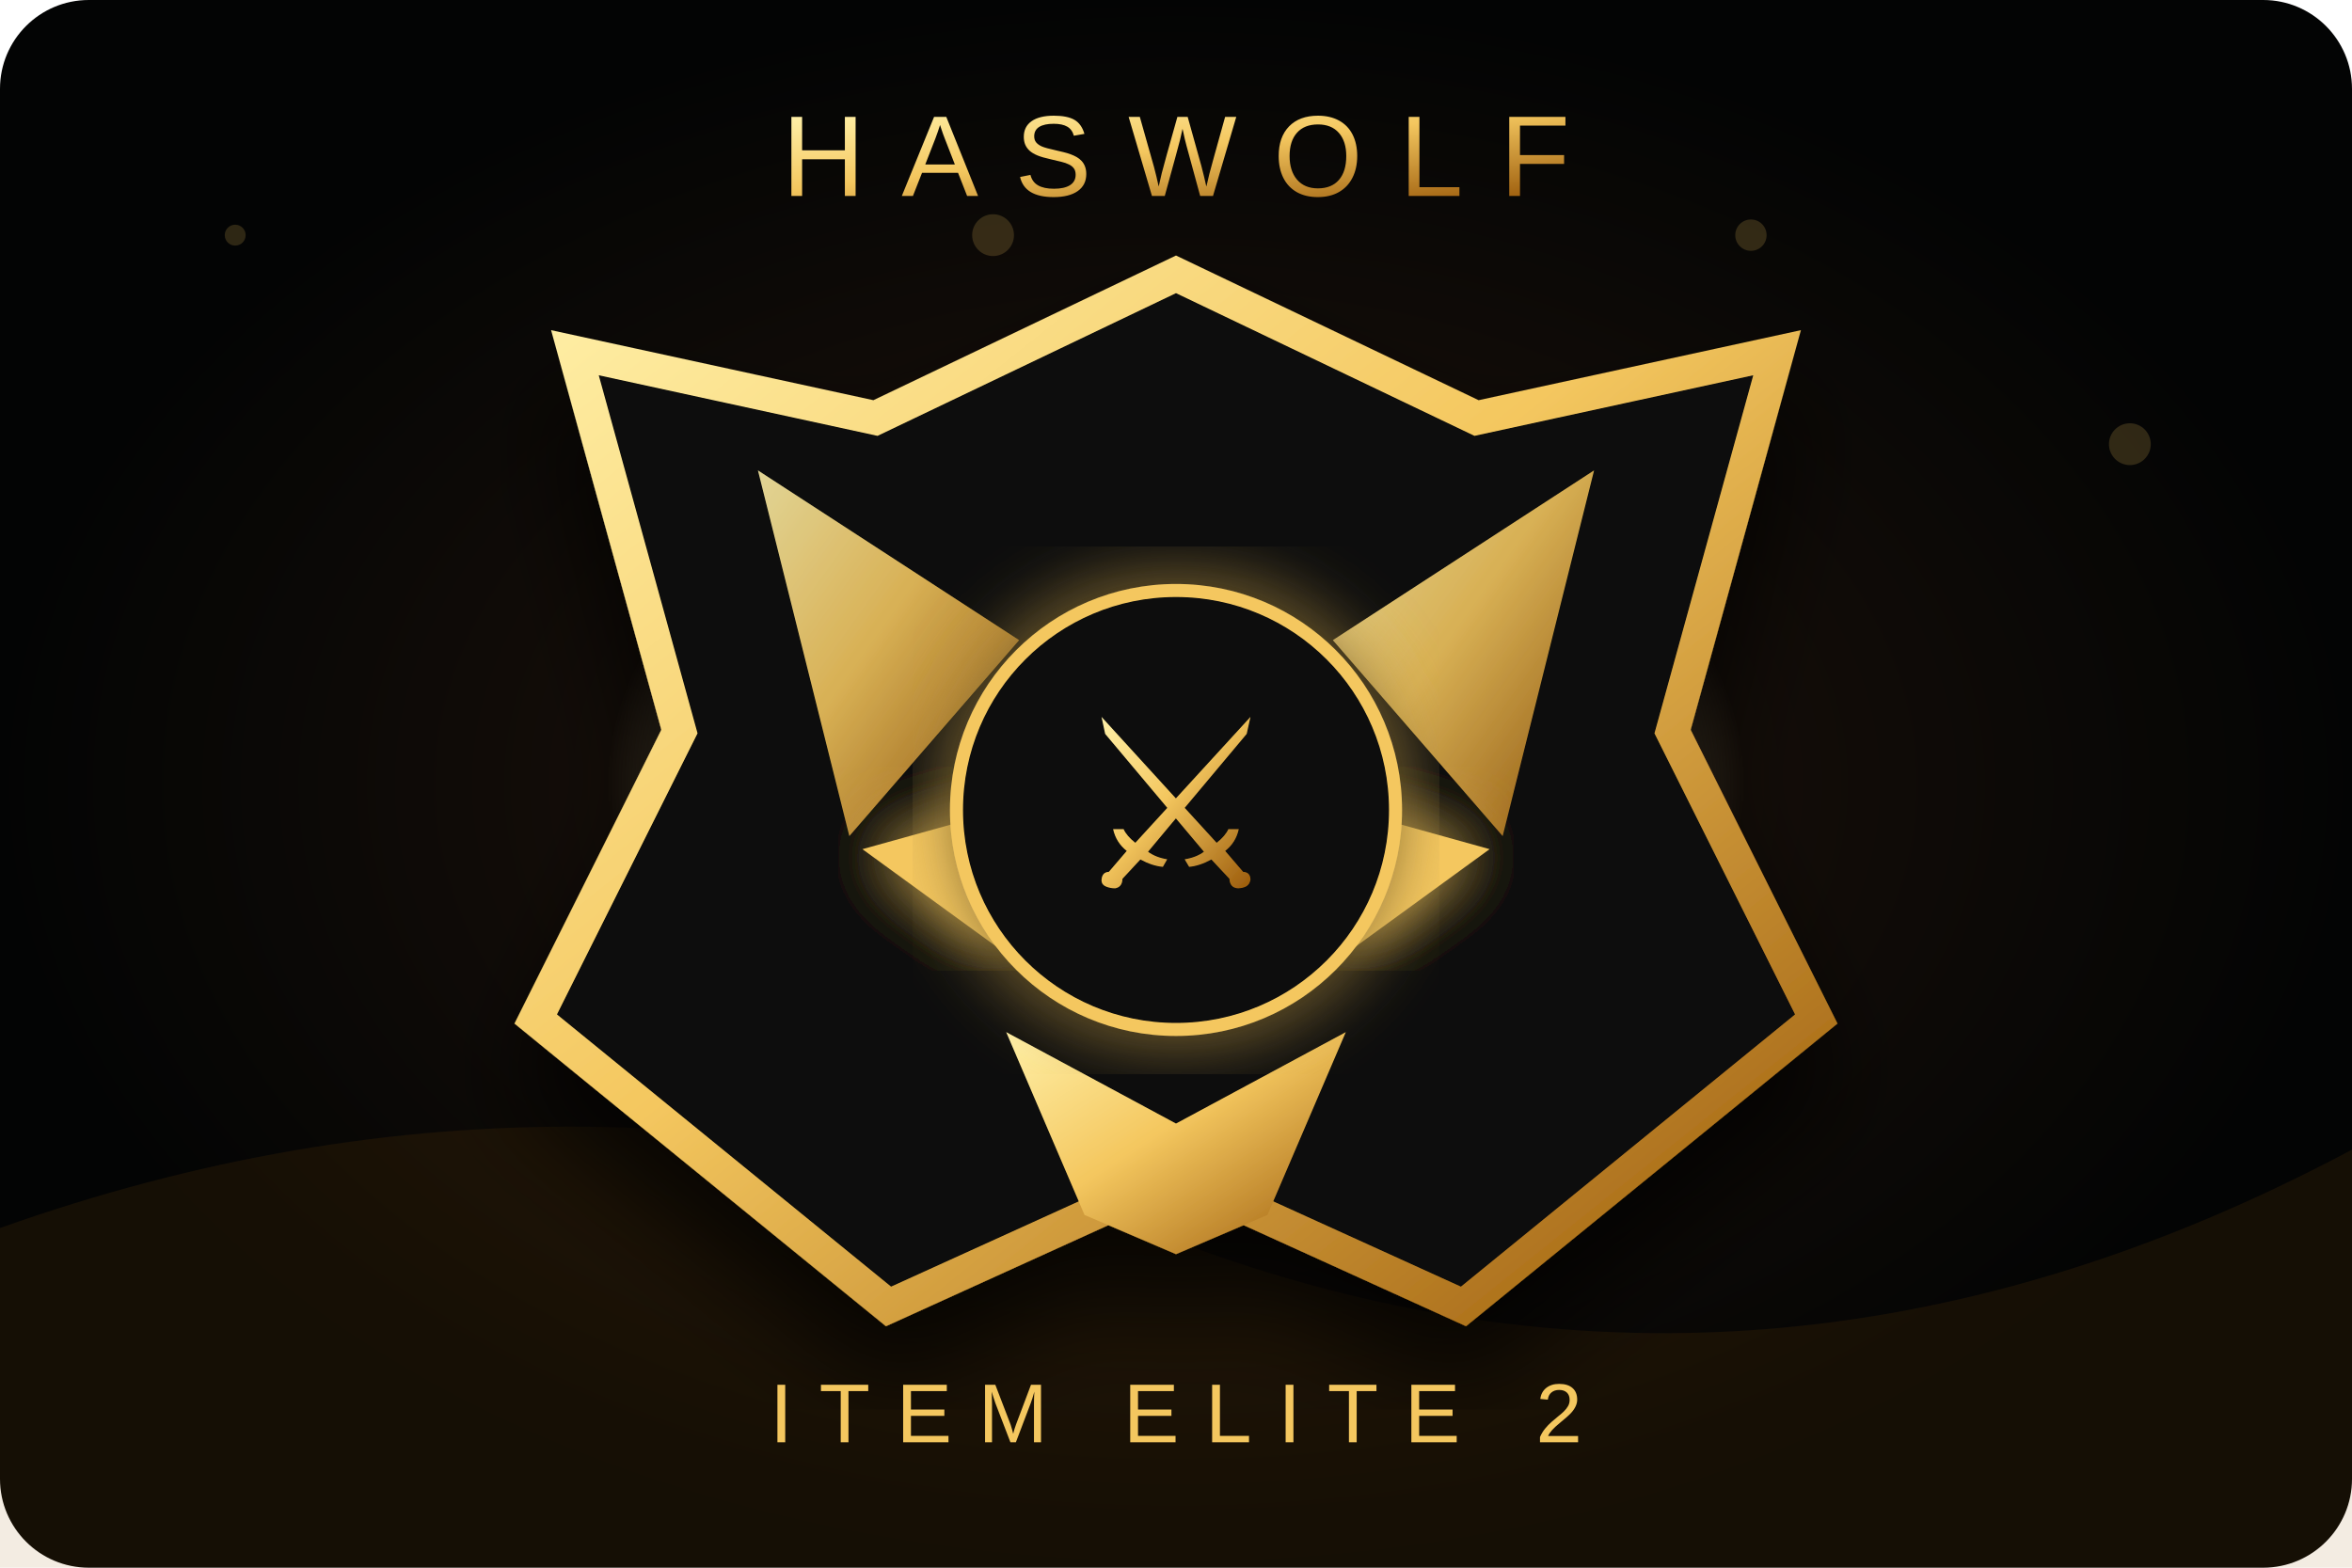
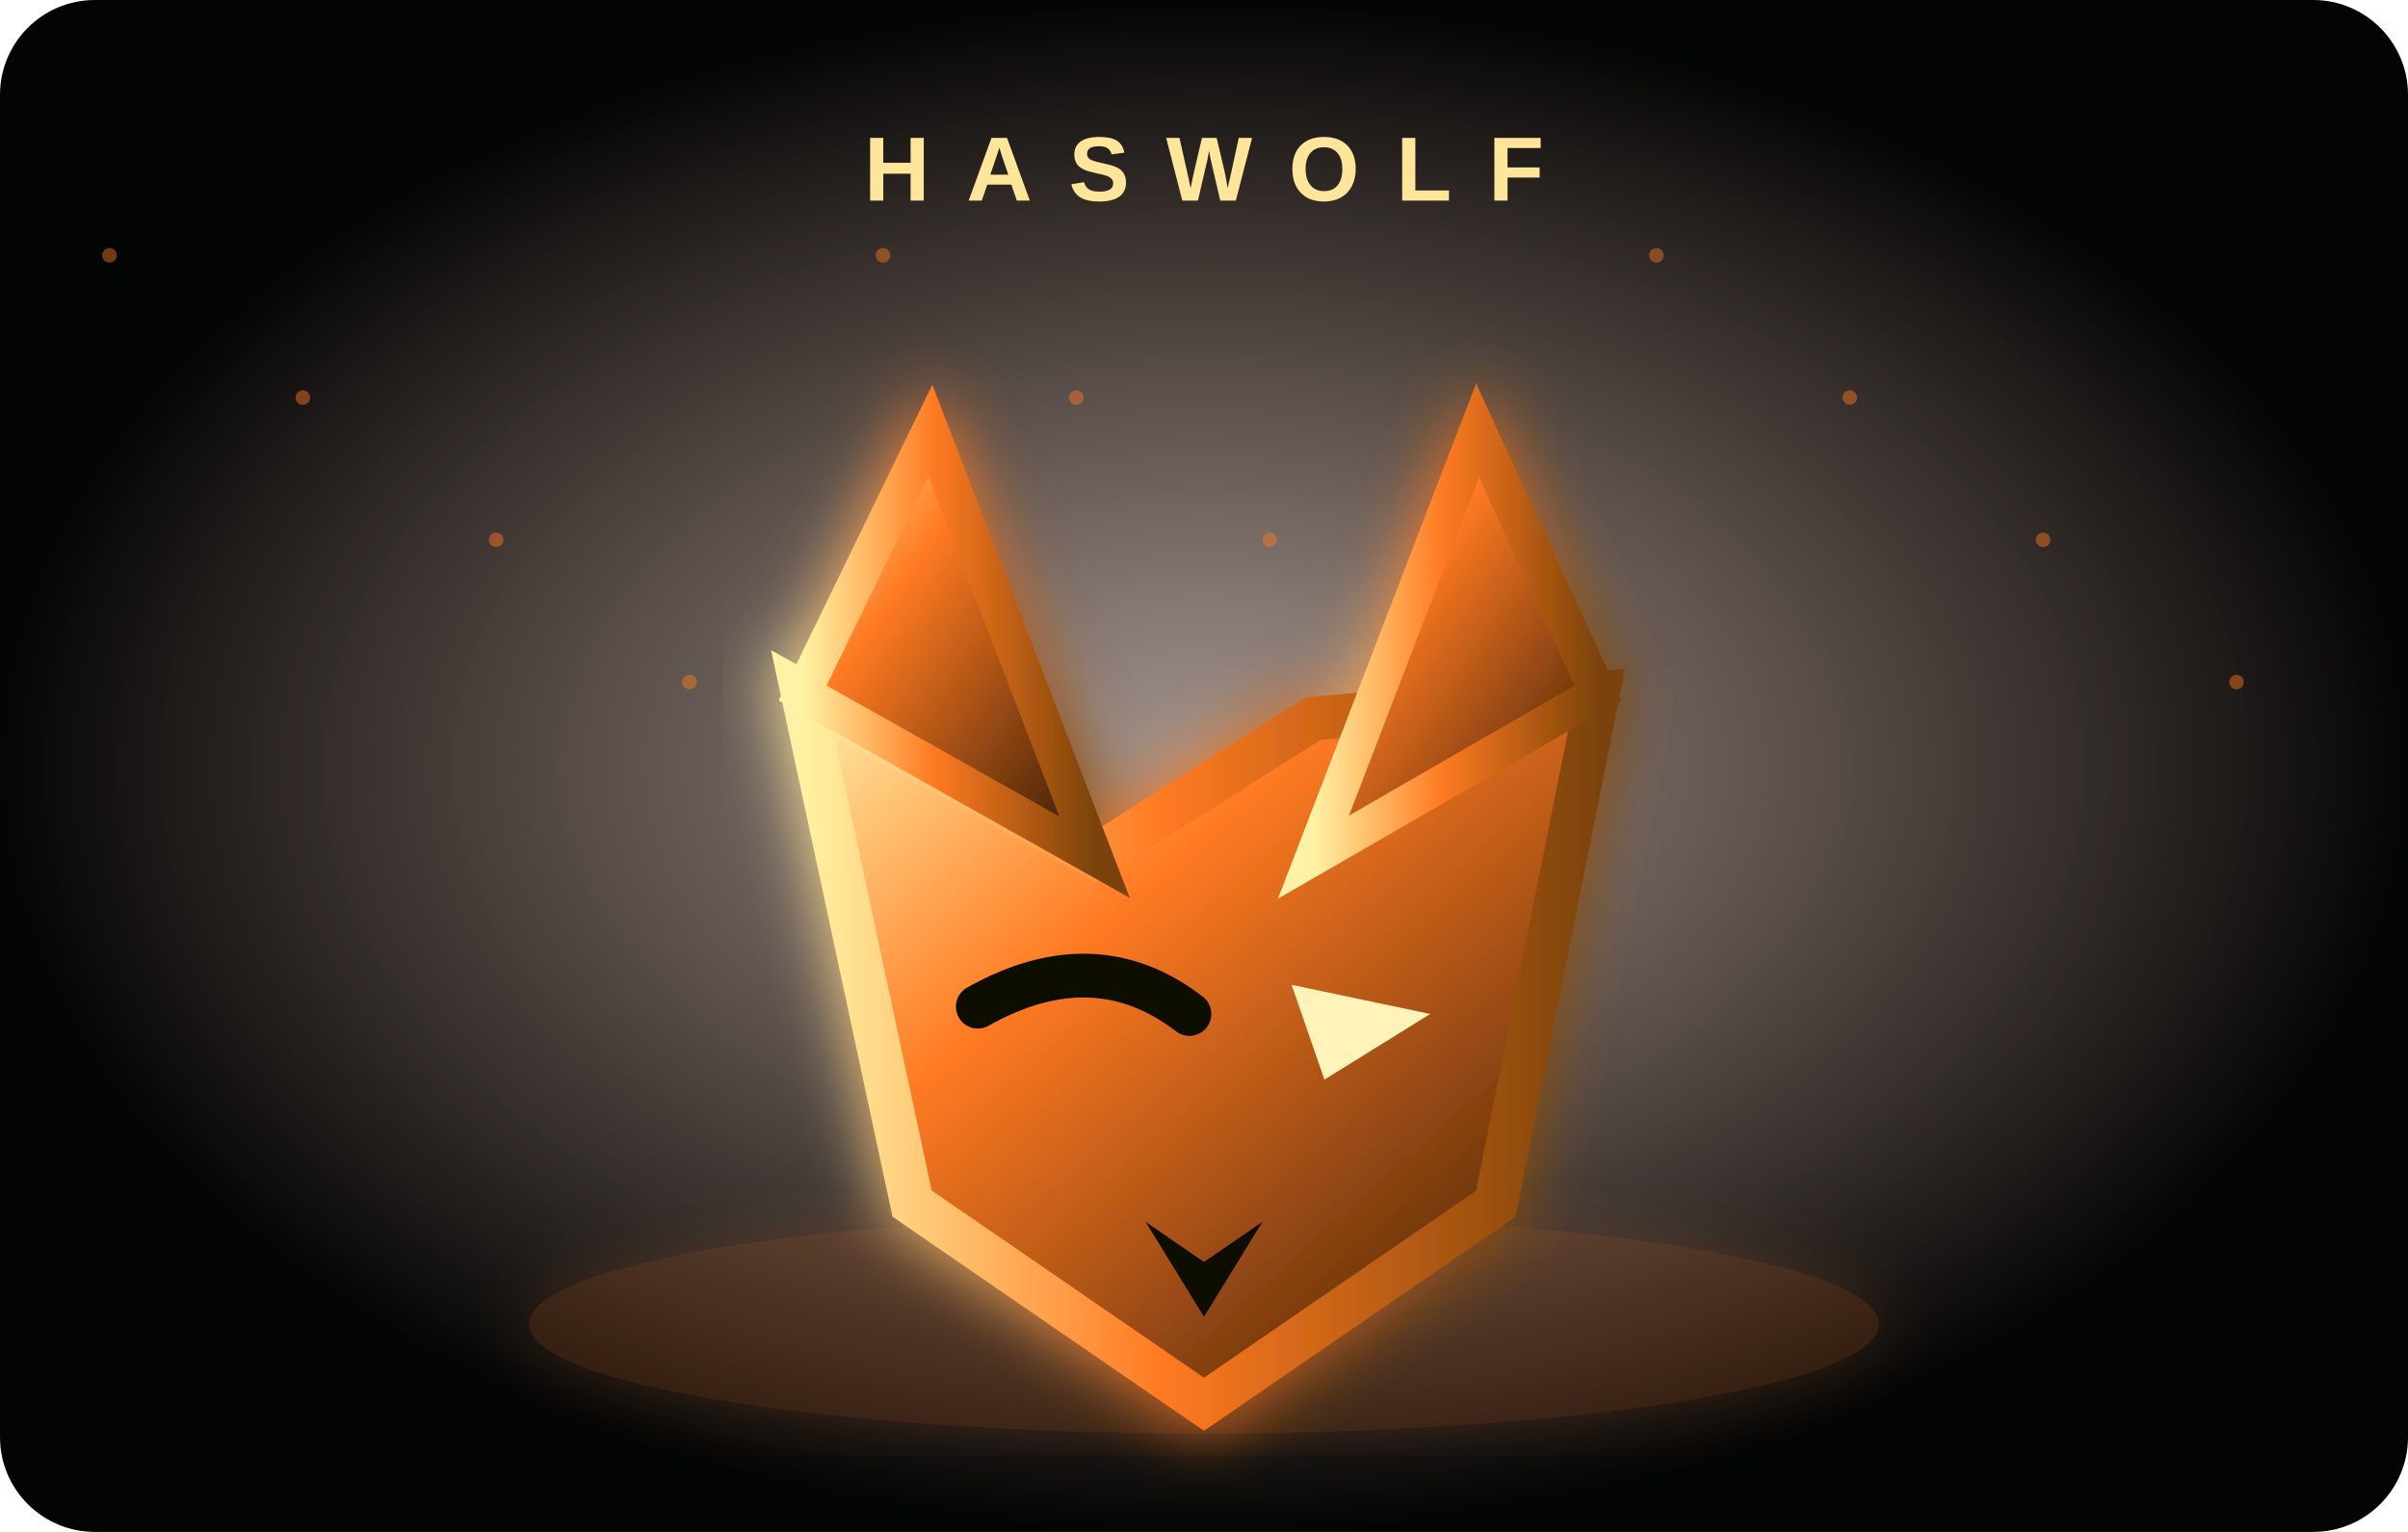
- <svg xmlns="http://www.w3.org/2000/svg" viewBox="0 0 900 600">
+ <svg xmlns="http://www.w3.org/2000/svg" viewBox="0 0 660 420">
  <defs>
    <radialGradient id="bg">
-       <stop stop-color="#f4c75f" stop-opacity=".34" />
-       <stop offset=".48" stop-color="#130d08" />
+       <stop stop-color="#321205" stop-opacity=".45" />
      <stop offset="1" stop-color="#030404" />
    </radialGradient>
-     <linearGradient id="gold" x2="1" y2="1">
+     <linearGradient id="fur" x1="0" y1="0" x2="1" y2="1">
      <stop stop-color="#fff0a8" />
-       <stop offset=".45" stop-color="#f4c75f" />
-       <stop offset="1" stop-color="#9b5b0b" />
+       <stop offset=".35" stop-color="#ff7a22" />
+       <stop offset="1" stop-color="#2b1604" />
+     </linearGradient>
+     <linearGradient id="gold">
+       <stop stop-color="#fff2a4" />
+       <stop offset=".45" stop-color="#ff7a22" />
+       <stop offset="1" stop-color="#7b4308" />
    </linearGradient>
    <filter id="glow">
-       <feGaussianBlur stdDeviation="14" result="b" />
+       <feGaussianBlur stdDeviation="9" result="b" />
      <feMerge>
        <feMergeNode in="b" />
        <feMergeNode in="SourceGraphic" />
      </feMerge>
    </filter>
-     <filter id="shadow">
-       <feDropShadow dx="0" dy="25" stdDeviation="18" flood-opacity=".75" />
-     </filter>
  </defs>
-   <rect width="900" height="600" rx="34" fill="url(#bg)" />
-   <path d="M0 470 Q225 390 450 475T900 440V600H0Z" fill="#9b5b0b" opacity=".12" />
-   <g opacity=".18" fill="#f4c75f">
-     <circle cx="90" cy="90" r="4" />
-     <circle cx="235" cy="170" r="6" />
-     <circle cx="380" cy="90" r="8" />
-     <circle cx="525" cy="170" r="4" />
-     <circle cx="670" cy="90" r="6" />
-     <circle cx="815" cy="170" r="8" />
+   <rect width="660" height="420" rx="26" fill="url(#bg)" />
+   <g opacity=".45">
+     <circle cx="30" cy="70" r="2" fill="#ff7a22" />
+     <circle cx="83" cy="109" r="2" fill="#ff7a22" />
+     <circle cx="136" cy="148" r="2" fill="#ff7a22" />
+     <circle cx="189" cy="187" r="2" fill="#ff7a22" />
+     <circle cx="242" cy="70" r="2" fill="#ff7a22" />
+     <circle cx="295" cy="109" r="2" fill="#ff7a22" />
+     <circle cx="348" cy="148" r="2" fill="#ff7a22" />
+     <circle cx="401" cy="187" r="2" fill="#ff7a22" />
+     <circle cx="454" cy="70" r="2" fill="#ff7a22" />
+     <circle cx="507" cy="109" r="2" fill="#ff7a22" />
+     <circle cx="560" cy="148" r="2" fill="#ff7a22" />
+     <circle cx="613" cy="187" r="2" fill="#ff7a22" />
  </g>
-   <g filter="url(#shadow)">
-     <path d="M450 105 565 160 680 135 640 280 695 390 560 500 450 450 340 500 205 390 260 280 220 135 335 160Z" fill="#070808" stroke="url(#gold)" stroke-width="13" />
-     <path d="M290 180 390 245 325 320Z" fill="url(#gold)" opacity=".88" />
-     <path d="M610 180 510 245 575 320Z" fill="url(#gold)" opacity=".88" />
-     <path d="M330 325 420 300 385 365Z" fill="#f4c75f" filter="url(#glow)" />
-     <path d="M570 325 480 300 515 365Z" fill="#f4c75f" filter="url(#glow)" />
-     <path d="M385 395 450 430 515 395 485 465 450 480 415 465Z" fill="url(#gold)" />
+   <text x="330" y="55" text-anchor="middle" fill="#ffe59a" font-family="Arial" font-size="25" font-weight="900" letter-spacing="10">HASWOLF</text>
+   <ellipse cx="330" cy="363" rx="185" ry="30" fill="#ff7a22" opacity=".16" filter="url(#glow)" />
+   <g filter="url(#glow)">
+     <path d="M220 190 L300 235 360 197 438 190 410 330 330 385 250 330Z" fill="url(#fur)" stroke="url(#gold)" stroke-width="12" />
+     <path d="M220 190 L255 118 300 235Z" fill="url(#fur)" stroke="url(#gold)" stroke-width="10" />
+     <path d="M438 190 L405 118 360 235Z" fill="url(#fur)" stroke="url(#gold)" stroke-width="10" />
+     <path d="M268 276 Q300 258 326 278" fill="none" stroke="#100a04" stroke-width="12" stroke-linecap="round" />
+     <path d="M354 270 L392 278 363 296Z" fill="#fff3ba" />
+     <path d="M314 335 L330 346 346 335 330 361Z" fill="#100a04" />
  </g>
-   <text x="450" y="75" text-anchor="middle" fill="url(#gold)" font-size="44" font-family="Arial Black,Arial" letter-spacing="14">HASWOLF</text>
-   <g filter="url(#glow)">
-     <circle cx="450" cy="310" r="84" fill="#080909" stroke="#f4c75f" stroke-width="5" />
-     <text x="450" y="340" text-anchor="middle" fill="url(#gold)" font-size="90" font-family="Arial Black,Arial">⚔</text>
-   </g>
-   <text x="450" y="552" text-anchor="middle" fill="#f4c75f" font-size="32" font-family="Arial Black,Arial" letter-spacing="10">ITEM ELITE 2</text>
</svg>
